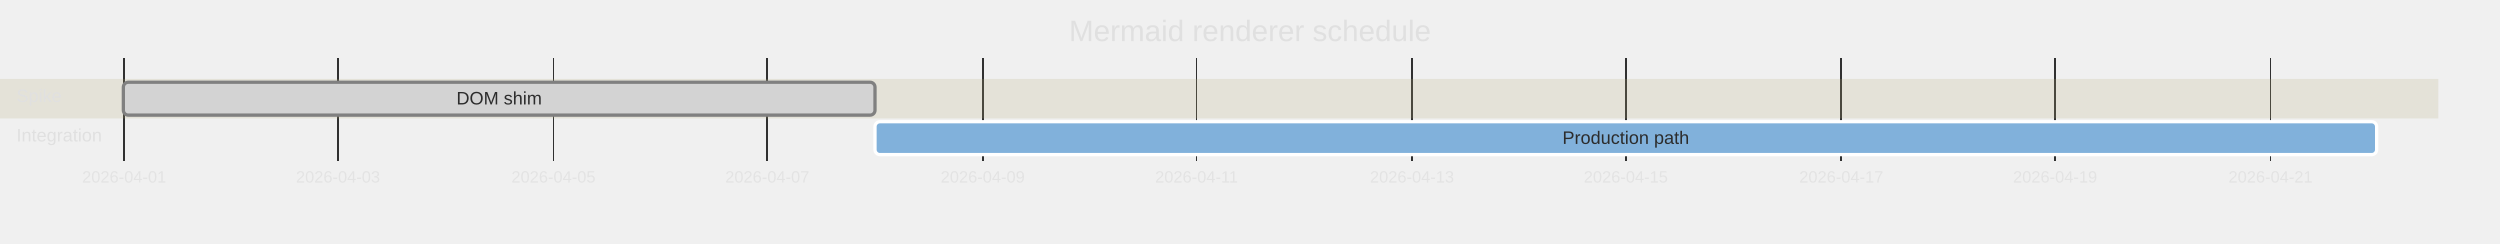
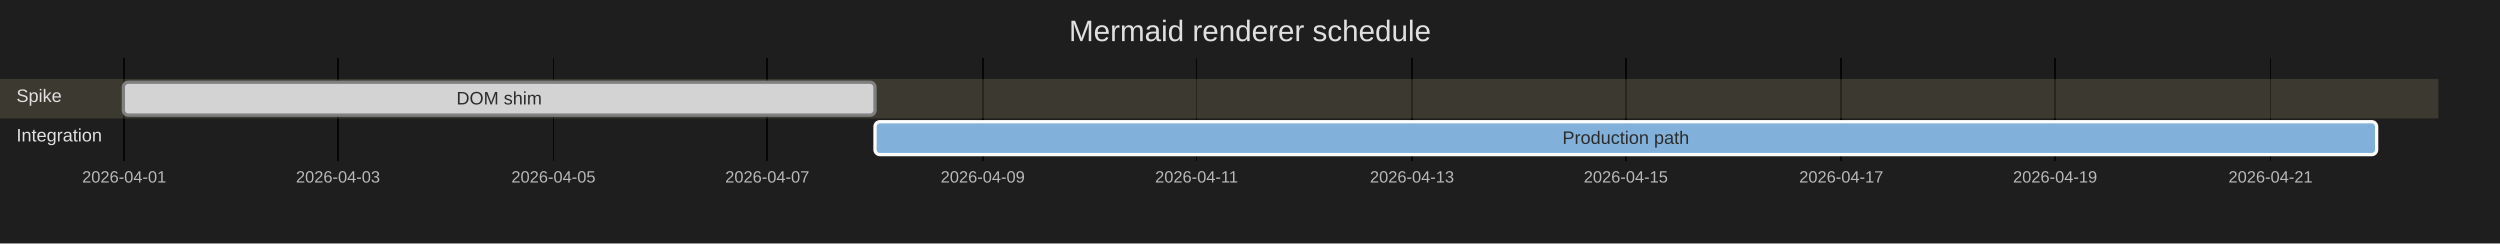
<svg xmlns="http://www.w3.org/2000/svg" id="official-11-01-gantt-chart-status-colors" width="100%" viewBox="0 0 1520 148" style="max-width: 1520px;" role="graphics-document document" aria-roledescription="gantt">
-   <style>#official-11-01-gantt-chart-status-colors{font-family:"trebuchet ms",verdana,arial,sans-serif;font-size:16px;fill:#e0e0e0;}@keyframes edge-animation-frame{from{stroke-dashoffset:0;}}@keyframes dash{to{stroke-dashoffset:0;}}#official-11-01-gantt-chart-status-colors .edge-animation-slow{stroke-dasharray:9,5!important;stroke-dashoffset:900;animation:dash 50s linear infinite;stroke-linecap:round;}#official-11-01-gantt-chart-status-colors .edge-animation-fast{stroke-dasharray:9,5!important;stroke-dashoffset:900;animation:dash 20s linear infinite;stroke-linecap:round;}#official-11-01-gantt-chart-status-colors .error-icon{fill:#a44141;}#official-11-01-gantt-chart-status-colors .error-text{fill:#ddd;stroke:#ddd;}#official-11-01-gantt-chart-status-colors .edge-thickness-normal{stroke-width:1px;}#official-11-01-gantt-chart-status-colors .edge-thickness-thick{stroke-width:3.5px;}#official-11-01-gantt-chart-status-colors .edge-pattern-solid{stroke-dasharray:0;}#official-11-01-gantt-chart-status-colors .edge-thickness-invisible{stroke-width:0;fill:none;}#official-11-01-gantt-chart-status-colors .edge-pattern-dashed{stroke-dasharray:3;}#official-11-01-gantt-chart-status-colors .edge-pattern-dotted{stroke-dasharray:2;}#official-11-01-gantt-chart-status-colors .marker{fill:#AAAAAA;stroke:#AAAAAA;}#official-11-01-gantt-chart-status-colors .marker.cross{stroke:#AAAAAA;}#official-11-01-gantt-chart-status-colors svg{font-family:"trebuchet ms",verdana,arial,sans-serif;font-size:16px;}#official-11-01-gantt-chart-status-colors p{margin:0;}#official-11-01-gantt-chart-status-colors .mermaid-main-font{font-family:"trebuchet ms",verdana,arial,sans-serif;}#official-11-01-gantt-chart-status-colors .exclude-range{fill:hsl(52.941, 28.814%, 48.431%);}#official-11-01-gantt-chart-status-colors .section{stroke:none;opacity:0.2;}#official-11-01-gantt-chart-status-colors .section0{fill:hsl(52.941, 28.814%, 58.431%);}#official-11-01-gantt-chart-status-colors .section2{fill:#EAE8D9;}#official-11-01-gantt-chart-status-colors .section1,#official-11-01-gantt-chart-status-colors .section3{fill:transparent;opacity:0.2;}#official-11-01-gantt-chart-status-colors .sectionTitle0{fill:#e0e0e0;}#official-11-01-gantt-chart-status-colors .sectionTitle1{fill:#e0e0e0;}#official-11-01-gantt-chart-status-colors .sectionTitle2{fill:#e0e0e0;}#official-11-01-gantt-chart-status-colors .sectionTitle3{fill:#e0e0e0;}#official-11-01-gantt-chart-status-colors .sectionTitle{text-anchor:start;font-family:"trebuchet ms",verdana,arial,sans-serif;}#official-11-01-gantt-chart-status-colors .grid .tick{stroke:lightgrey;opacity:0.8;shape-rendering:crispEdges;}#official-11-01-gantt-chart-status-colors .grid .tick text{font-family:"trebuchet ms",verdana,arial,sans-serif;fill:#e0e0e0;}#official-11-01-gantt-chart-status-colors .grid path{stroke-width:0;}#official-11-01-gantt-chart-status-colors .today{fill:none;stroke:#DB5757;stroke-width:2px;}#official-11-01-gantt-chart-status-colors .task{stroke-width:2;}#official-11-01-gantt-chart-status-colors .taskText{text-anchor:middle;font-family:"trebuchet ms",verdana,arial,sans-serif;}#official-11-01-gantt-chart-status-colors .taskTextOutsideRight{fill:#2c2c2c;text-anchor:start;font-family:"trebuchet ms",verdana,arial,sans-serif;}#official-11-01-gantt-chart-status-colors .taskTextOutsideLeft{fill:#2c2c2c;text-anchor:end;}#official-11-01-gantt-chart-status-colors .task.clickable{cursor:pointer;}#official-11-01-gantt-chart-status-colors .taskText.clickable{cursor:pointer;fill:#003163!important;font-weight:bold;}#official-11-01-gantt-chart-status-colors .taskTextOutsideLeft.clickable{cursor:pointer;fill:#003163!important;font-weight:bold;}#official-11-01-gantt-chart-status-colors .taskTextOutsideRight.clickable{cursor:pointer;fill:#003163!important;font-weight:bold;}#official-11-01-gantt-chart-status-colors .taskText0,#official-11-01-gantt-chart-status-colors .taskText1,#official-11-01-gantt-chart-status-colors .taskText2,#official-11-01-gantt-chart-status-colors .taskText3{fill:hsl(28.571, 17.355%, 86.275%);}#official-11-01-gantt-chart-status-colors .task0,#official-11-01-gantt-chart-status-colors .task1,#official-11-01-gantt-chart-status-colors .task2,#official-11-01-gantt-chart-status-colors .task3{fill:hsl(0, 0%, 40.647%);stroke:#ffffff;}#official-11-01-gantt-chart-status-colors .taskTextOutside0,#official-11-01-gantt-chart-status-colors .taskTextOutside2{fill:lightgrey;}#official-11-01-gantt-chart-status-colors .taskTextOutside1,#official-11-01-gantt-chart-status-colors .taskTextOutside3{fill:lightgrey;}#official-11-01-gantt-chart-status-colors .active0,#official-11-01-gantt-chart-status-colors .active1,#official-11-01-gantt-chart-status-colors .active2,#official-11-01-gantt-chart-status-colors .active3{fill:#81B1DB;stroke:#ffffff;}#official-11-01-gantt-chart-status-colors .activeText0,#official-11-01-gantt-chart-status-colors .activeText1,#official-11-01-gantt-chart-status-colors .activeText2,#official-11-01-gantt-chart-status-colors .activeText3{fill:#2c2c2c!important;}#official-11-01-gantt-chart-status-colors .done0,#official-11-01-gantt-chart-status-colors .done1,#official-11-01-gantt-chart-status-colors .done2,#official-11-01-gantt-chart-status-colors .done3{stroke:grey;fill:lightgrey;stroke-width:2;}#official-11-01-gantt-chart-status-colors .doneText0,#official-11-01-gantt-chart-status-colors .doneText1,#official-11-01-gantt-chart-status-colors .doneText2,#official-11-01-gantt-chart-status-colors .doneText3{fill:#2c2c2c!important;}#official-11-01-gantt-chart-status-colors .doneText0.taskTextOutsideLeft,#official-11-01-gantt-chart-status-colors .doneText0.taskTextOutsideRight,#official-11-01-gantt-chart-status-colors .doneText1.taskTextOutsideLeft,#official-11-01-gantt-chart-status-colors .doneText1.taskTextOutsideRight,#official-11-01-gantt-chart-status-colors .doneText2.taskTextOutsideLeft,#official-11-01-gantt-chart-status-colors .doneText2.taskTextOutsideRight,#official-11-01-gantt-chart-status-colors .doneText3.taskTextOutsideLeft,#official-11-01-gantt-chart-status-colors .doneText3.taskTextOutsideRight{fill:lightgrey!important;}#official-11-01-gantt-chart-status-colors .crit0,#official-11-01-gantt-chart-status-colors .crit1,#official-11-01-gantt-chart-status-colors .crit2,#official-11-01-gantt-chart-status-colors .crit3{stroke:#E83737;fill:#E83737;stroke-width:2;}#official-11-01-gantt-chart-status-colors .activeCrit0,#official-11-01-gantt-chart-status-colors .activeCrit1,#official-11-01-gantt-chart-status-colors .activeCrit2,#official-11-01-gantt-chart-status-colors .activeCrit3{stroke:#E83737;fill:#81B1DB;stroke-width:2;}#official-11-01-gantt-chart-status-colors .doneCrit0,#official-11-01-gantt-chart-status-colors .doneCrit1,#official-11-01-gantt-chart-status-colors .doneCrit2,#official-11-01-gantt-chart-status-colors .doneCrit3{stroke:#E83737;fill:lightgrey;stroke-width:2;cursor:pointer;shape-rendering:crispEdges;}#official-11-01-gantt-chart-status-colors .milestone{transform:rotate(45deg) scale(0.8,0.8);}#official-11-01-gantt-chart-status-colors .milestoneText{font-style:italic;}#official-11-01-gantt-chart-status-colors .doneCritText0,#official-11-01-gantt-chart-status-colors .doneCritText1,#official-11-01-gantt-chart-status-colors .doneCritText2,#official-11-01-gantt-chart-status-colors .doneCritText3{fill:#2c2c2c!important;}#official-11-01-gantt-chart-status-colors .doneCritText0.taskTextOutsideLeft,#official-11-01-gantt-chart-status-colors .doneCritText0.taskTextOutsideRight,#official-11-01-gantt-chart-status-colors .doneCritText1.taskTextOutsideLeft,#official-11-01-gantt-chart-status-colors .doneCritText1.taskTextOutsideRight,#official-11-01-gantt-chart-status-colors .doneCritText2.taskTextOutsideLeft,#official-11-01-gantt-chart-status-colors .doneCritText2.taskTextOutsideRight,#official-11-01-gantt-chart-status-colors .doneCritText3.taskTextOutsideLeft,#official-11-01-gantt-chart-status-colors .doneCritText3.taskTextOutsideRight{fill:lightgrey!important;}#official-11-01-gantt-chart-status-colors .vert{stroke:#00BFFF;}#official-11-01-gantt-chart-status-colors .vertText{font-size:15px;text-anchor:middle;fill:#00BFFF!important;}#official-11-01-gantt-chart-status-colors .activeCritText0,#official-11-01-gantt-chart-status-colors .activeCritText1,#official-11-01-gantt-chart-status-colors .activeCritText2,#official-11-01-gantt-chart-status-colors .activeCritText3{fill:#2c2c2c!important;}#official-11-01-gantt-chart-status-colors .titleText{text-anchor:middle;font-size:18px;fill:#e0e0e0;font-family:"trebuchet ms",verdana,arial,sans-serif;}#official-11-01-gantt-chart-status-colors .node .neo-node{stroke:#ccc;}#official-11-01-gantt-chart-status-colors [data-look="neo"].node rect,#official-11-01-gantt-chart-status-colors [data-look="neo"].cluster rect,#official-11-01-gantt-chart-status-colors [data-look="neo"].node polygon{stroke:url(#official-11-01-gantt-chart-status-colors-gradient);filter:drop-shadow( 1px 2px 2px rgba(185,185,185,1));}#official-11-01-gantt-chart-status-colors [data-look="neo"].node path{stroke:url(#official-11-01-gantt-chart-status-colors-gradient);stroke-width:1px;}#official-11-01-gantt-chart-status-colors [data-look="neo"].node .outer-path{filter:drop-shadow( 1px 2px 2px rgba(185,185,185,1));}#official-11-01-gantt-chart-status-colors [data-look="neo"].node .neo-line path{stroke:#ccc;filter:none;}#official-11-01-gantt-chart-status-colors [data-look="neo"].node circle{stroke:url(#official-11-01-gantt-chart-status-colors-gradient);filter:drop-shadow( 1px 2px 2px rgba(185,185,185,1));}#official-11-01-gantt-chart-status-colors [data-look="neo"].node circle .state-start{fill:#000000;}#official-11-01-gantt-chart-status-colors [data-look="neo"].icon-shape .icon{fill:url(#official-11-01-gantt-chart-status-colors-gradient);filter:drop-shadow( 1px 2px 2px rgba(185,185,185,1));}#official-11-01-gantt-chart-status-colors [data-look="neo"].icon-shape .icon-neo path{stroke:url(#official-11-01-gantt-chart-status-colors-gradient);filter:drop-shadow( 1px 2px 2px rgba(185,185,185,1));}#official-11-01-gantt-chart-status-colors :root{--mermaid-font-family:"trebuchet ms",verdana,arial,sans-serif;}</style>
+   <rect x="0" y="0" width="1520" height="148" fill="#1e1e1e" />
+   <style>#official-11-01-gantt-chart-status-colors{font-family:"trebuchet ms",verdana,arial,sans-serif;font-size:16px;fill:#e0e0e0;}@keyframes edge-animation-frame{from{stroke-dashoffset:0;}}@keyframes dash{to{stroke-dashoffset:0;}}#official-11-01-gantt-chart-status-colors .edge-animation-slow{stroke-dasharray:9,5!important;stroke-dashoffset:900;animation:dash 50s linear infinite;stroke-linecap:round;}#official-11-01-gantt-chart-status-colors .edge-animation-fast{stroke-dasharray:9,5!important;stroke-dashoffset:900;animation:dash 20s linear infinite;stroke-linecap:round;}#official-11-01-gantt-chart-status-colors .error-icon{fill:#a44141;}#official-11-01-gantt-chart-status-colors .error-text{fill:#ddd;stroke:#ddd;}#official-11-01-gantt-chart-status-colors .edge-thickness-normal{stroke-width:1px;}#official-11-01-gantt-chart-status-colors .edge-thickness-thick{stroke-width:3.5px;}#official-11-01-gantt-chart-status-colors .edge-pattern-solid{stroke-dasharray:0;}#official-11-01-gantt-chart-status-colors .edge-thickness-invisible{stroke-width:0;fill:none;}#official-11-01-gantt-chart-status-colors .edge-pattern-dashed{stroke-dasharray:3;}#official-11-01-gantt-chart-status-colors .edge-pattern-dotted{stroke-dasharray:2;}#official-11-01-gantt-chart-status-colors .marker{fill:#AAAAAA;stroke:#AAAAAA;}#official-11-01-gantt-chart-status-colors .marker.cross{stroke:#AAAAAA;}#official-11-01-gantt-chart-status-colors svg{font-family:"trebuchet ms",verdana,arial,sans-serif;font-size:16px;}#official-11-01-gantt-chart-status-colors p{margin:0;}#official-11-01-gantt-chart-status-colors .mermaid-main-font{font-family:"trebuchet ms",verdana,arial,sans-serif;}#official-11-01-gantt-chart-status-colors .exclude-range{fill:hsl(52.941, 28.814%, 48.431%);}#official-11-01-gantt-chart-status-colors .section{stroke:none;opacity:0.2;}#official-11-01-gantt-chart-status-colors .section0{fill:hsl(52.941, 28.814%, 58.431%);}#official-11-01-gantt-chart-status-colors .section2{fill:#EAE8D9;}#official-11-01-gantt-chart-status-colors .section1,#official-11-01-gantt-chart-status-colors .section3{fill:transparent;opacity:0.2;}#official-11-01-gantt-chart-status-colors .sectionTitle0{fill:#e0e0e0;}#official-11-01-gantt-chart-status-colors .sectionTitle1{fill:#e0e0e0;}#official-11-01-gantt-chart-status-colors .sectionTitle2{fill:#e0e0e0;}#official-11-01-gantt-chart-status-colors .sectionTitle3{fill:#e0e0e0;}#official-11-01-gantt-chart-status-colors .sectionTitle{text-anchor:start;font-family:"trebuchet ms",verdana,arial,sans-serif;}#official-11-01-gantt-chart-status-colors .grid .tick{stroke:lightgrey;opacity:0.8;shape-rendering:crispEdges;}#official-11-01-gantt-chart-status-colors .grid .tick text{font-family:"trebuchet ms",verdana,arial,sans-serif;fill:#e0e0e0;}#official-11-01-gantt-chart-status-colors .grid path{stroke-width:0;}#official-11-01-gantt-chart-status-colors .today{fill:none;stroke:#DB5757;stroke-width:2px;}#official-11-01-gantt-chart-status-colors .task{stroke-width:2;}#official-11-01-gantt-chart-status-colors .taskText{text-anchor:middle;font-family:"trebuchet ms",verdana,arial,sans-serif;}#official-11-01-gantt-chart-status-colors .taskTextOutsideRight{fill:#2c2c2c;text-anchor:start;font-family:"trebuchet ms",verdana,arial,sans-serif;}#official-11-01-gantt-chart-status-colors .taskTextOutsideLeft{fill:#2c2c2c;text-anchor:end;}#official-11-01-gantt-chart-status-colors .task.clickable{cursor:pointer;}#official-11-01-gantt-chart-status-colors .taskText.clickable{cursor:pointer;fill:#003163!important;font-weight:bold;}#official-11-01-gantt-chart-status-colors .taskTextOutsideLeft.clickable{cursor:pointer;fill:#003163!important;font-weight:bold;}#official-11-01-gantt-chart-status-colors .taskTextOutsideRight.clickable{cursor:pointer;fill:#003163!important;font-weight:bold;}#official-11-01-gantt-chart-status-colors .taskText0,#official-11-01-gantt-chart-status-colors .taskText1,#official-11-01-gantt-chart-status-colors .taskText2,#official-11-01-gantt-chart-status-colors .taskText3{fill:hsl(28.571, 17.355%, 86.275%);}#official-11-01-gantt-chart-status-colors .task0,#official-11-01-gantt-chart-status-colors .task1,#official-11-01-gantt-chart-status-colors .task2,#official-11-01-gantt-chart-status-colors .task3{fill:hsl(0, 0%, 40.647%);stroke:#ffffff;}#official-11-01-gantt-chart-status-colors .taskTextOutside0,#official-11-01-gantt-chart-status-colors .taskTextOutside2{fill:lightgrey;}#official-11-01-gantt-chart-status-colors .taskTextOutside1,#official-11-01-gantt-chart-status-colors .taskTextOutside3{fill:lightgrey;}#official-11-01-gantt-chart-status-colors .active0,#official-11-01-gantt-chart-status-colors .active1,#official-11-01-gantt-chart-status-colors .active2,#official-11-01-gantt-chart-status-colors .active3{fill:#81B1DB;stroke:#ffffff;}#official-11-01-gantt-chart-status-colors .activeText0,#official-11-01-gantt-chart-status-colors .activeText1,#official-11-01-gantt-chart-status-colors .activeText2,#official-11-01-gantt-chart-status-colors .activeText3{fill:#2c2c2c!important;}#official-11-01-gantt-chart-status-colors .done0,#official-11-01-gantt-chart-status-colors .done1,#official-11-01-gantt-chart-status-colors .done2,#official-11-01-gantt-chart-status-colors .done3{stroke:grey;fill:lightgrey;stroke-width:2;}#official-11-01-gantt-chart-status-colors .doneText0,#official-11-01-gantt-chart-status-colors .doneText1,#official-11-01-gantt-chart-status-colors .doneText2,#official-11-01-gantt-chart-status-colors .doneText3{fill:#2c2c2c!important;}#official-11-01-gantt-chart-status-colors .doneText0.taskTextOutsideLeft,#official-11-01-gantt-chart-status-colors .doneText0.taskTextOutsideRight,#official-11-01-gantt-chart-status-colors .doneText1.taskTextOutsideLeft,#official-11-01-gantt-chart-status-colors .doneText1.taskTextOutsideRight,#official-11-01-gantt-chart-status-colors .doneText2.taskTextOutsideLeft,#official-11-01-gantt-chart-status-colors .doneText2.taskTextOutsideRight,#official-11-01-gantt-chart-status-colors .doneText3.taskTextOutsideLeft,#official-11-01-gantt-chart-status-colors .doneText3.taskTextOutsideRight{fill:lightgrey!important;}#official-11-01-gantt-chart-status-colors .crit0,#official-11-01-gantt-chart-status-colors .crit1,#official-11-01-gantt-chart-status-colors .crit2,#official-11-01-gantt-chart-status-colors .crit3{stroke:#E83737;fill:#E83737;stroke-width:2;}#official-11-01-gantt-chart-status-colors .activeCrit0,#official-11-01-gantt-chart-status-colors .activeCrit1,#official-11-01-gantt-chart-status-colors .activeCrit2,#official-11-01-gantt-chart-status-colors .activeCrit3{stroke:#E83737;fill:#81B1DB;stroke-width:2;}#official-11-01-gantt-chart-status-colors .doneCrit0,#official-11-01-gantt-chart-status-colors .doneCrit1,#official-11-01-gantt-chart-status-colors .doneCrit2,#official-11-01-gantt-chart-status-colors .doneCrit3{stroke:#E83737;fill:lightgrey;stroke-width:2;cursor:pointer;shape-rendering:crispEdges;}#official-11-01-gantt-chart-status-colors .milestone{transform:rotate(45deg) scale(0.8,0.8);}#official-11-01-gantt-chart-status-colors .milestoneText{font-style:italic;}#official-11-01-gantt-chart-status-colors .doneCritText0,#official-11-01-gantt-chart-status-colors .doneCritText1,#official-11-01-gantt-chart-status-colors .doneCritText2,#official-11-01-gantt-chart-status-colors .doneCritText3{fill:#2c2c2c!important;}#official-11-01-gantt-chart-status-colors .doneCritText0.taskTextOutsideLeft,#official-11-01-gantt-chart-status-colors .doneCritText0.taskTextOutsideRight,#official-11-01-gantt-chart-status-colors .doneCritText1.taskTextOutsideLeft,#official-11-01-gantt-chart-status-colors .doneCritText1.taskTextOutsideRight,#official-11-01-gantt-chart-status-colors .doneCritText2.taskTextOutsideLeft,#official-11-01-gantt-chart-status-colors .doneCritText2.taskTextOutsideRight,#official-11-01-gantt-chart-status-colors .doneCritText3.taskTextOutsideLeft,#official-11-01-gantt-chart-status-colors .doneCritText3.taskTextOutsideRight{fill:lightgrey!important;}#official-11-01-gantt-chart-status-colors .vert{stroke:#00BFFF;}#official-11-01-gantt-chart-status-colors .vertText{font-size:15px;text-anchor:middle;fill:#00BFFF!important;}#official-11-01-gantt-chart-status-colors .activeCritText0,#official-11-01-gantt-chart-status-colors .activeCritText1,#official-11-01-gantt-chart-status-colors .activeCritText2,#official-11-01-gantt-chart-status-colors .activeCritText3{fill:#2c2c2c!important;}#official-11-01-gantt-chart-status-colors .titleText{text-anchor:middle;font-size:18px;fill:#e0e0e0;font-family:"trebuchet ms",verdana,arial,sans-serif;}#official-11-01-gantt-chart-status-colors .node .neo-node{stroke:#ccc;}#official-11-01-gantt-chart-status-colors [data-look="neo"].node rect,#official-11-01-gantt-chart-status-colors [data-look="neo"].cluster rect,#official-11-01-gantt-chart-status-colors [data-look="neo"].node polygon{stroke:url(#official-11-01-gantt-chart-status-colors-gradient);filter:drop-shadow( 1px 2px 2px rgba(185,185,185,1));}#official-11-01-gantt-chart-status-colors [data-look="neo"].node path{stroke:url(#official-11-01-gantt-chart-status-colors-gradient);stroke-width:1px;}#official-11-01-gantt-chart-status-colors [data-look="neo"].node .outer-path{filter:drop-shadow( 1px 2px 2px rgba(185,185,185,1));}#official-11-01-gantt-chart-status-colors [data-look="neo"].node .neo-line path{stroke:#ccc;filter:none;}#official-11-01-gantt-chart-status-colors [data-look="neo"].node circle{stroke:url(#official-11-01-gantt-chart-status-colors-gradient);filter:drop-shadow( 1px 2px 2px rgba(185,185,185,1));}#official-11-01-gantt-chart-status-colors [data-look="neo"].node circle .state-start{fill:#000000;}#official-11-01-gantt-chart-status-colors [data-look="neo"].icon-shape .icon{fill:url(#official-11-01-gantt-chart-status-colors-gradient);filter:drop-shadow( 1px 2px 2px rgba(185,185,185,1));}#official-11-01-gantt-chart-status-colors [data-look="neo"].icon-shape .icon-neo path{stroke:url(#official-11-01-gantt-chart-status-colors-gradient);filter:drop-shadow( 1px 2px 2px rgba(185,185,185,1));}#official-11-01-gantt-chart-status-colors :root{--mermaid-font-family:"trebuchet ms",verdana,arial,sans-serif;}.grid .tick{stroke:lightgrey!important;opacity:0.8!important;}</style>
  <g />
  <g class="grid" transform="translate(75, 98)" fill="none" font-size="10" font-family="sans-serif" text-anchor="middle">
    <path class="domain" stroke="currentColor" d="M0.5,-63V0.5H1370.5V-63" />
    <g class="tick" opacity="1" transform="translate(0.5,0)">
      <line stroke="currentColor" y2="-63" />
      <text fill="#000" y="3" dy="1em" stroke="none" font-size="10" style="text-anchor: middle;">2026-04-01</text>
    </g>
    <g class="tick" opacity="1" transform="translate(130.5,0)">
      <line stroke="currentColor" y2="-63" />
      <text fill="#000" y="3" dy="1em" stroke="none" font-size="10" style="text-anchor: middle;">2026-04-03</text>
    </g>
    <g class="tick" opacity="1" transform="translate(261.5,0)">
      <line stroke="currentColor" y2="-63" />
      <text fill="#000" y="3" dy="1em" stroke="none" font-size="10" style="text-anchor: middle;">2026-04-05</text>
    </g>
    <g class="tick" opacity="1" transform="translate(391.5,0)">
      <line stroke="currentColor" y2="-63" />
      <text fill="#000" y="3" dy="1em" stroke="none" font-size="10" style="text-anchor: middle;">2026-04-07</text>
    </g>
    <g class="tick" opacity="1" transform="translate(522.5,0)">
      <line stroke="currentColor" y2="-63" />
      <text fill="#000" y="3" dy="1em" stroke="none" font-size="10" style="text-anchor: middle;">2026-04-09</text>
    </g>
    <g class="tick" opacity="1" transform="translate(652.5,0)">
      <line stroke="currentColor" y2="-63" />
      <text fill="#000" y="3" dy="1em" stroke="none" font-size="10" style="text-anchor: middle;">2026-04-11</text>
    </g>
    <g class="tick" opacity="1" transform="translate(783.5,0)">
      <line stroke="currentColor" y2="-63" />
      <text fill="#000" y="3" dy="1em" stroke="none" font-size="10" style="text-anchor: middle;">2026-04-13</text>
    </g>
    <g class="tick" opacity="1" transform="translate(913.5,0)">
      <line stroke="currentColor" y2="-63" />
      <text fill="#000" y="3" dy="1em" stroke="none" font-size="10" style="text-anchor: middle;">2026-04-15</text>
    </g>
    <g class="tick" opacity="1" transform="translate(1044.5,0)">
      <line stroke="currentColor" y2="-63" />
      <text fill="#000" y="3" dy="1em" stroke="none" font-size="10" style="text-anchor: middle;">2026-04-17</text>
    </g>
    <g class="tick" opacity="1" transform="translate(1174.5,0)">
      <line stroke="currentColor" y2="-63" />
      <text fill="#000" y="3" dy="1em" stroke="none" font-size="10" style="text-anchor: middle;">2026-04-19</text>
    </g>
    <g class="tick" opacity="1" transform="translate(1305.5,0)">
      <line stroke="currentColor" y2="-63" />
      <text fill="#000" y="3" dy="1em" stroke="none" font-size="10" style="text-anchor: middle;">2026-04-21</text>
    </g>
  </g>
  <g>
-     <rect x="0" y="48" width="1482.5" height="24" class="section section0" />
-     <rect x="0" y="72" width="1482.5" height="24" class="section section1" />
+     <rect x="0" y="48" width="1482.5" height="24" class="section section0" fill="hsl(52.941, 28.814%, 58.431%)" opacity="0.2" />
+     <rect x="0" y="72" width="1482.5" height="24" class="section section1" fill="transparent" opacity="0.2" />
  </g>
  <g>
    <rect id="official-11-01-gantt-chart-status-colors-task1" rx="3" ry="3" x="75" y="50" width="457" height="20" transform-origin="303.5px 60px" class="task done0 " />
    <rect id="official-11-01-gantt-chart-status-colors-task2" rx="3" ry="3" x="532" y="74" width="913" height="20" transform-origin="988.5px 84px" class="task active1 " />
    <text id="official-11-01-gantt-chart-status-colors-task1-text" font-size="11" x="303.5" y="63.5" text-height="20" class=" taskText taskText0  doneText0 width-48.015625">DOM shim</text>
    <text id="official-11-01-gantt-chart-status-colors-task2-text" font-size="11" x="988.5" y="87.5" text-height="20" class=" taskText taskText1 activeText1 width-78.390625">Production path</text>
  </g>
  <g>
    <text dy="0em" x="10" y="62" font-size="11" class="sectionTitle sectionTitle0">
      <tspan alignment-baseline="central" x="10">Spike</tspan>
    </text>
    <text dy="0em" x="10" y="86" font-size="11" class="sectionTitle sectionTitle1">
      <tspan alignment-baseline="central" x="10">Integration</tspan>
    </text>
  </g>
  <text x="760" y="25" class="titleText">Mermaid renderer schedule</text>
</svg>
